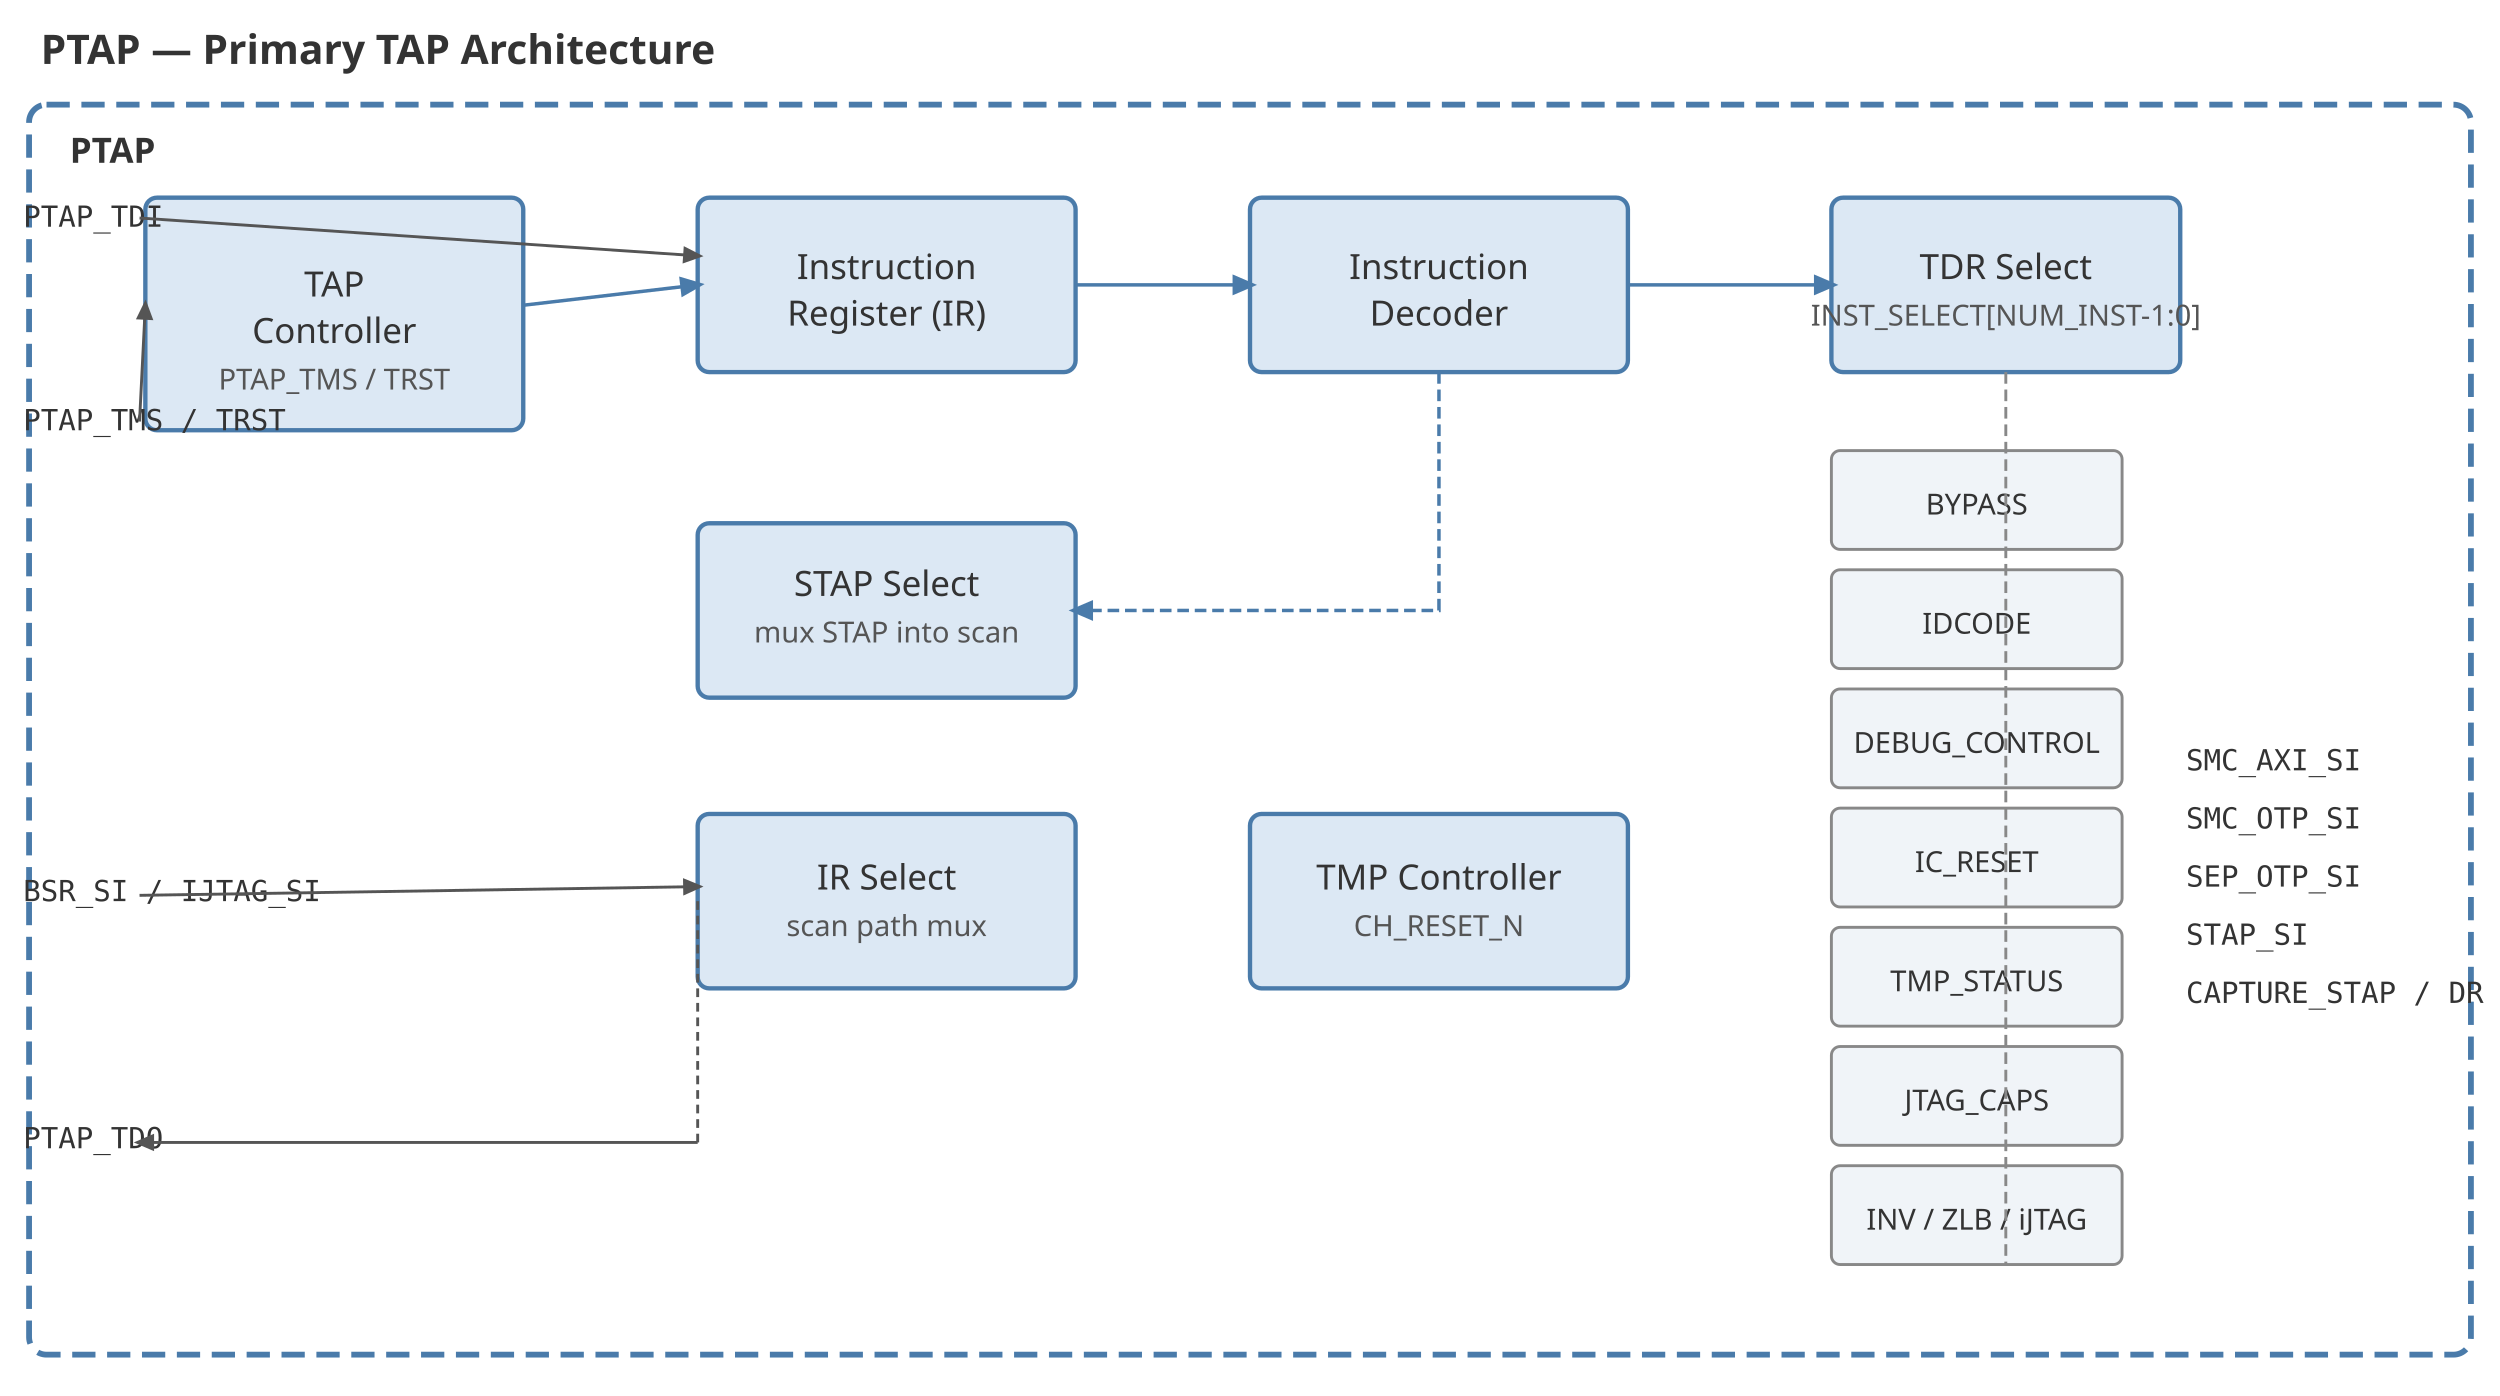
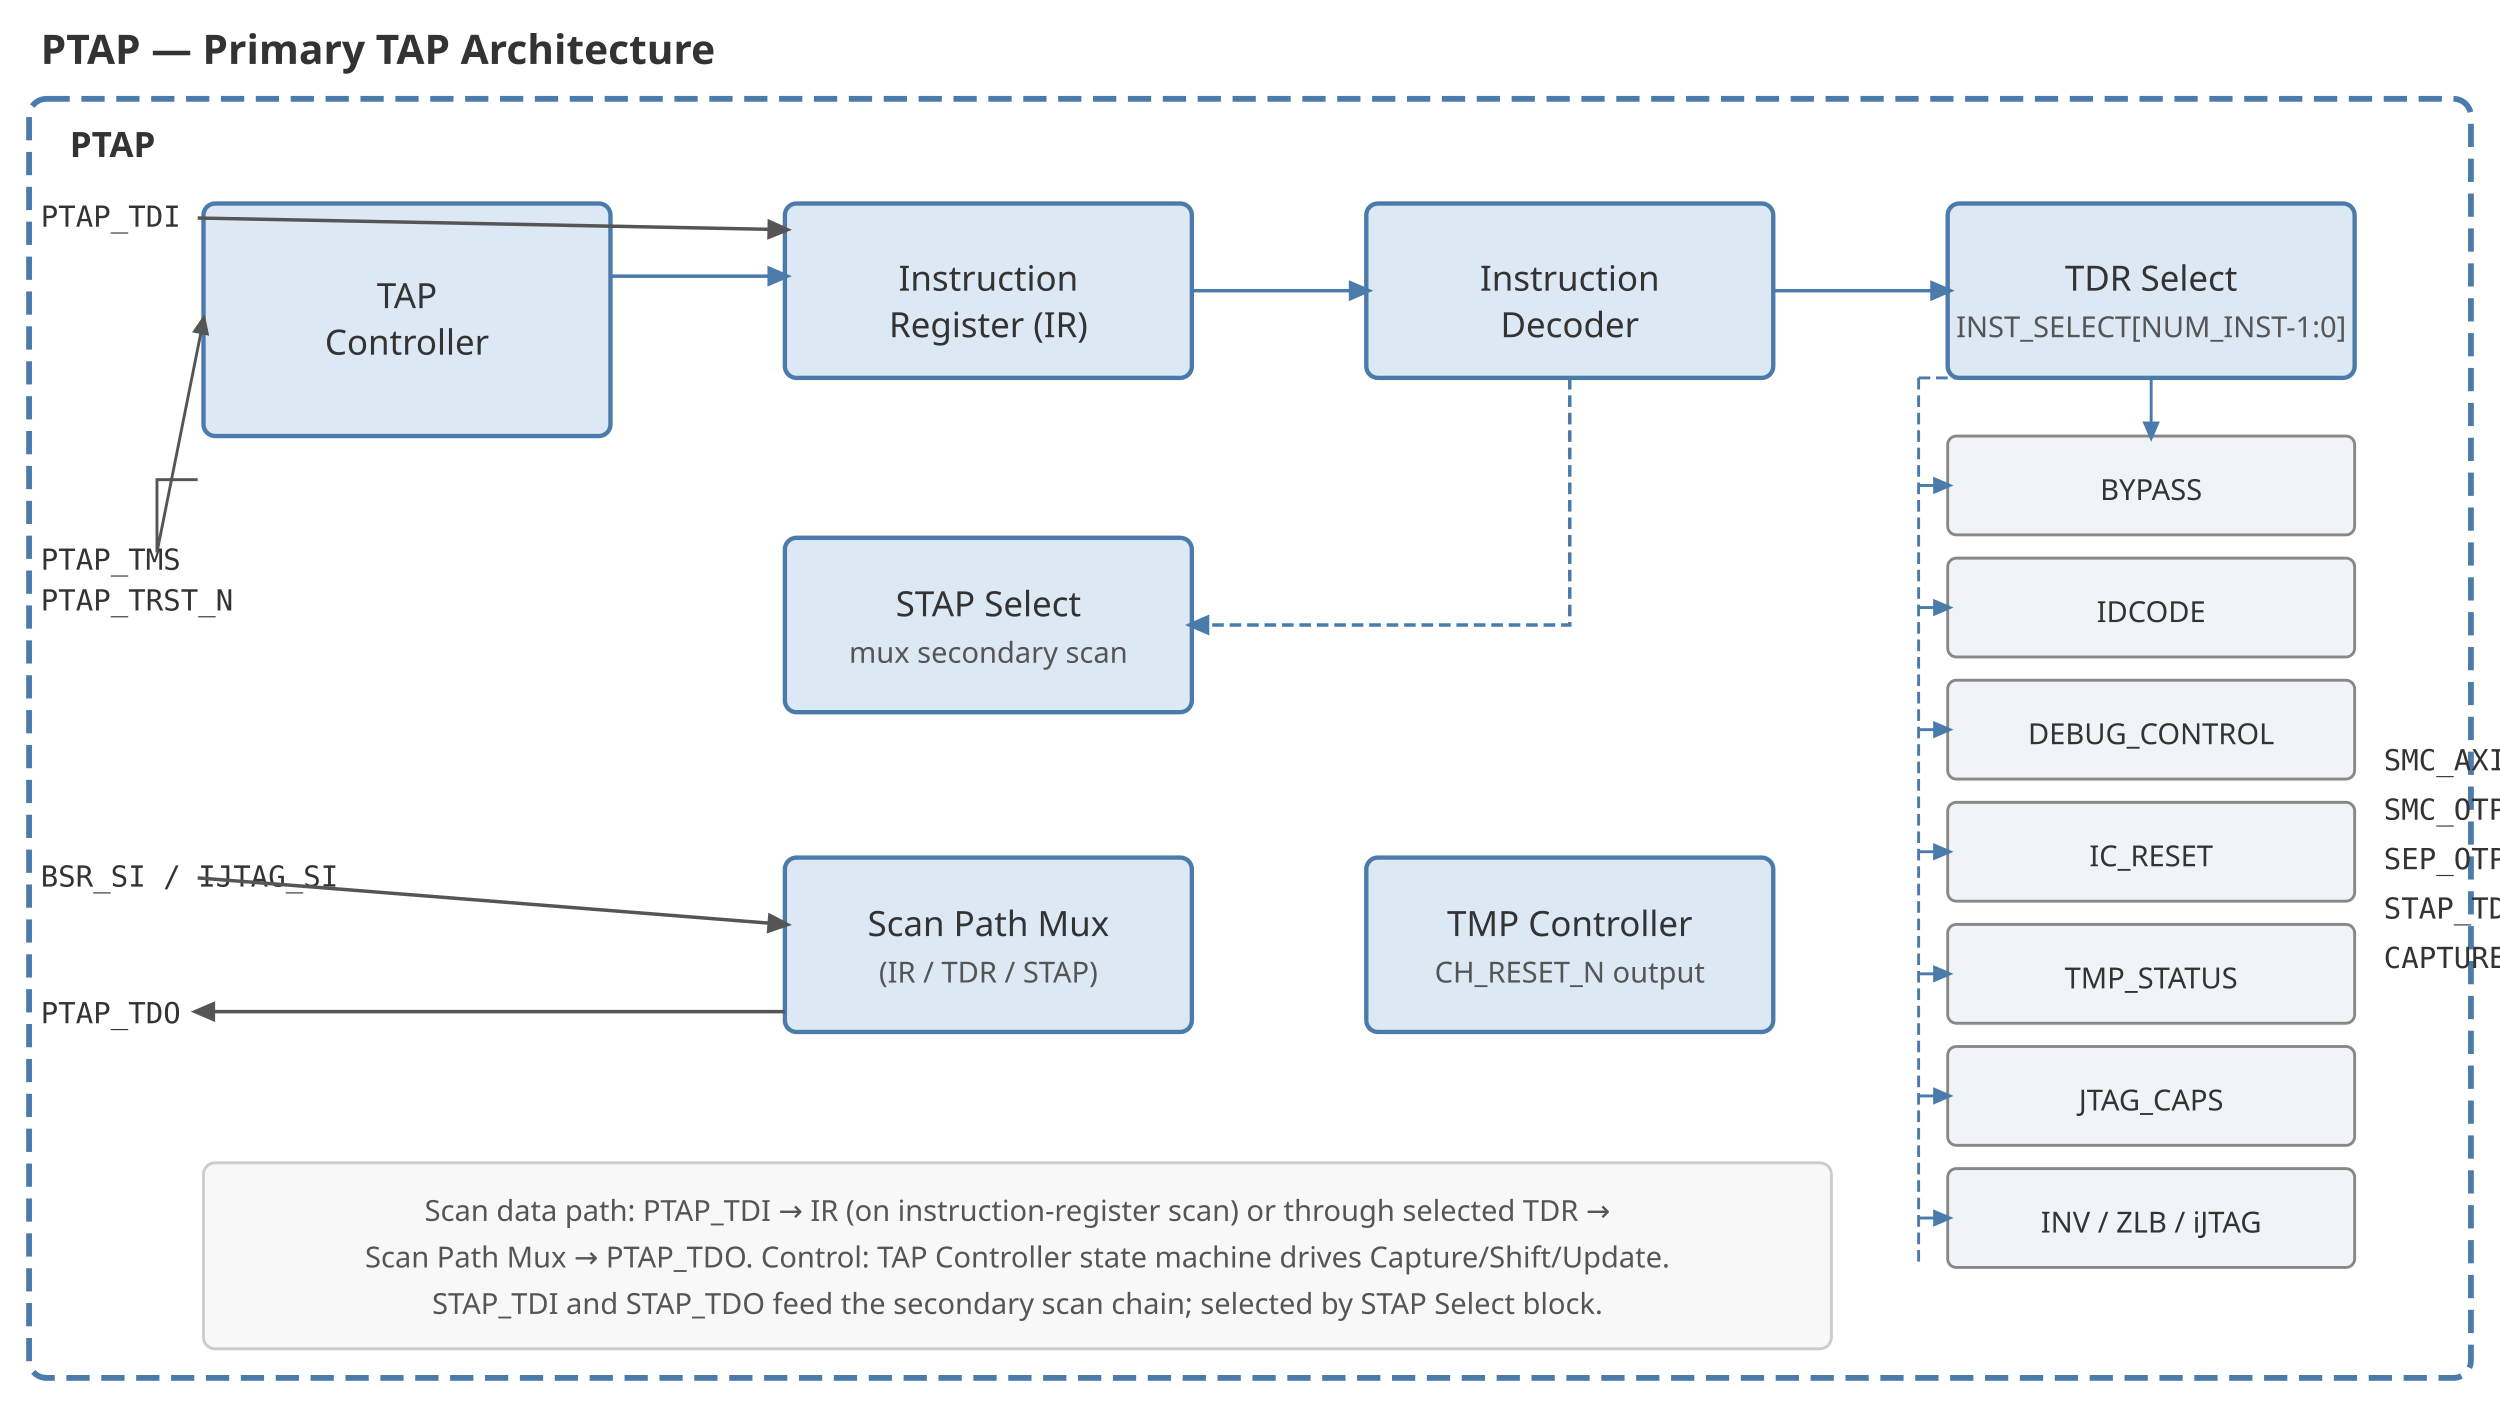
- <svg xmlns="http://www.w3.org/2000/svg" version="1.1" width="860" height="480" viewBox="0 0 860 480">
+ <svg xmlns="http://www.w3.org/2000/svg" version="1.1" width="860" height="490" viewBox="0 0 860 490">
  <defs>
    <style>
      text { font-family: sans-serif; fill: #333333; }
      .title  { font-size: 14px; font-weight: bold; }
      .label  { font-size: 12px; }
      .small  { font-size: 10px; fill: #555555; }
      .port   { font-size: 10px; font-family: monospace; fill: #333333; }
      .reg    { font-size: 10px; fill: #333333; }
    </style>
    <marker id="arr" markerWidth="7" markerHeight="7" refX="5" refY="3" orient="auto">
      <path d="M0,0 L0,6 L7,3 z" fill="#4a7baa" />
    </marker>
    <marker id="arr-g" markerWidth="7" markerHeight="7" refX="5" refY="3" orient="auto">
      <path d="M0,0 L0,6 L7,3 z" fill="#555555" />
    </marker>
  </defs>
  <text x="14" y="22" class="title">PTAP — Primary TAP Architecture</text>
-   <rect x="10" y="36" width="840" height="430" rx="6" fill="none" stroke="#4a7baa" stroke-width="2" stroke-dasharray="8 4" />
-   <text x="24" y="56" class="label" font-weight="bold" fill="#4a7baa">PTAP</text>
-   <rect x="50" y="68" width="130" height="80" rx="4" fill="#dce8f4" stroke="#4a7baa" stroke-width="1.5" />
-   <text x="115" y="102" class="label" text-anchor="middle">TAP</text>
-   <text x="115" y="118" class="label" text-anchor="middle">Controller</text>
-   <text x="115" y="134" class="small" text-anchor="middle">PTAP_TMS / TRST</text>
-   <rect x="240" y="68" width="130" height="60" rx="4" fill="#dce8f4" stroke="#4a7baa" stroke-width="1.5" />
-   <text x="305" y="96" class="label" text-anchor="middle">Instruction</text>
-   <text x="305" y="112" class="label" text-anchor="middle">Register (IR)</text>
-   <rect x="430" y="68" width="130" height="60" rx="4" fill="#dce8f4" stroke="#4a7baa" stroke-width="1.5" />
-   <text x="495" y="96" class="label" text-anchor="middle">Instruction</text>
-   <text x="495" y="112" class="label" text-anchor="middle">Decoder</text>
-   <line x1="180" y1="105" x2="240" y2="98" stroke="#4a7baa" stroke-width="1.2" marker-end="url(#arr)" />
-   <line x1="370" y1="98" x2="430" y2="98" stroke="#4a7baa" stroke-width="1.2" marker-end="url(#arr)" />
-   <rect x="630" y="68" width="120" height="60" rx="4" fill="#dce8f4" stroke="#4a7baa" stroke-width="1.5" />
-   <text x="690" y="96" class="label" text-anchor="middle">TDR Select</text>
-   <text x="690" y="112" class="small" text-anchor="middle">INST_SELECT[NUM_INST-1:0]</text>
-   <line x1="560" y1="98" x2="630" y2="98" stroke="#4a7baa" stroke-width="1.2" marker-end="url(#arr)" />
-   <rect x="630" y="155" width="100" height="34" rx="3" fill="#f0f4f8" stroke="#888888" stroke-width="1" />
-   <text x="680" y="177" class="reg" text-anchor="middle">BYPASS</text>
-   <rect x="630" y="196" width="100" height="34" rx="3" fill="#f0f4f8" stroke="#888888" stroke-width="1" />
-   <text x="680" y="218" class="reg" text-anchor="middle">IDCODE</text>
-   <rect x="630" y="237" width="100" height="34" rx="3" fill="#f0f4f8" stroke="#888888" stroke-width="1" />
-   <text x="680" y="259" class="reg" text-anchor="middle">DEBUG_CONTROL</text>
-   <rect x="630" y="278" width="100" height="34" rx="3" fill="#f0f4f8" stroke="#888888" stroke-width="1" />
-   <text x="680" y="300" class="reg" text-anchor="middle">IC_RESET</text>
-   <rect x="630" y="319" width="100" height="34" rx="3" fill="#f0f4f8" stroke="#888888" stroke-width="1" />
-   <text x="680" y="341" class="reg" text-anchor="middle">TMP_STATUS</text>
-   <rect x="630" y="360" width="100" height="34" rx="3" fill="#f0f4f8" stroke="#888888" stroke-width="1" />
-   <text x="680" y="382" class="reg" text-anchor="middle">JTAG_CAPS</text>
-   <rect x="630" y="401" width="100" height="34" rx="3" fill="#f0f4f8" stroke="#888888" stroke-width="1" />
-   <text x="680" y="423" class="reg" text-anchor="middle">INV / ZLB / iJTAG</text>
-   <line x1="690" y1="128" x2="690" y2="435" stroke="#888888" stroke-width="1" stroke-dasharray="4 2" />
-   <rect x="240" y="180" width="130" height="60" rx="4" fill="#dce8f4" stroke="#4a7baa" stroke-width="1.5" />
-   <text x="305" y="205" class="label" text-anchor="middle">STAP Select</text>
-   <text x="305" y="221" class="small" text-anchor="middle">mux STAP into scan</text>
-   <polyline points="495,128 495,210 370,210" fill="none" stroke="#4a7baa" stroke-width="1.2" stroke-dasharray="4 2" marker-end="url(#arr)" />
-   <rect x="240" y="280" width="130" height="60" rx="4" fill="#dce8f4" stroke="#4a7baa" stroke-width="1.5" />
-   <text x="305" y="306" class="label" text-anchor="middle">IR Select</text>
-   <text x="305" y="322" class="small" text-anchor="middle">scan path mux</text>
-   <rect x="430" y="280" width="130" height="60" rx="4" fill="#dce8f4" stroke="#4a7baa" stroke-width="1.5" />
-   <text x="495" y="306" class="label" text-anchor="middle">TMP Controller</text>
-   <text x="495" y="322" class="small" text-anchor="middle">CH_RESET_N</text>
-   <text x="8" y="78" class="port" text-anchor="start">PTAP_TDI</text>
-   <text x="8" y="148" class="port" text-anchor="start">PTAP_TMS / TRST</text>
-   <text x="8" y="310" class="port" text-anchor="start">BSR_SI / IJTAG_SI</text>
-   <line x1="48" y1="75" x2="240" y2="88" stroke="#555555" stroke-width="1" marker-end="url(#arr-g)" />
-   <line x1="48" y1="145" x2="50" y2="105" stroke="#555555" stroke-width="1" marker-end="url(#arr-g)" />
-   <line x1="48" y1="308" x2="240" y2="305" stroke="#555555" stroke-width="1" marker-end="url(#arr-g)" />
-   <text x="752" y="265" class="port">SMC_AXI_SI</text>
-   <text x="752" y="285" class="port">SMC_OTP_SI</text>
-   <text x="752" y="305" class="port">SEP_OTP_SI</text>
-   <text x="752" y="325" class="port">STAP_SI</text>
-   <text x="752" y="345" class="port">CAPTURE_STAP / DR</text>
-   <text x="8" y="395" class="port">PTAP_TDO</text>
-   <line x1="240" y1="393" x2="48" y2="393" stroke="#555555" stroke-width="1" marker-end="url(#arr-g)" />
-   <line x1="240" y1="393" x2="240" y2="310" stroke="#555555" stroke-width="1" stroke-dasharray="3 2" />
+   <rect x="10" y="34" width="840" height="440" rx="6" fill="none" stroke="#4a7baa" stroke-width="2" stroke-dasharray="8 4" />
+   <text x="24" y="54" class="label" font-weight="bold" fill="#4a7baa">PTAP</text>
+   <rect x="70" y="70" width="140" height="80" rx="4" fill="#dce8f4" stroke="#4a7baa" stroke-width="1.5" />
+   <text x="140" y="106" class="label" text-anchor="middle">TAP</text>
+   <text x="140" y="122" class="label" text-anchor="middle">Controller</text>
+   <text x="14" y="196" class="port">PTAP_TMS</text>
+   <text x="14" y="210" class="port">PTAP_TRST_N</text>
+   <polyline points="68,165 54,165 54,190 70,110" fill="none" stroke="#555555" stroke-width="1" marker-end="url(#arr-g)" />
+   <rect x="270" y="70" width="140" height="60" rx="4" fill="#dce8f4" stroke="#4a7baa" stroke-width="1.5" />
+   <text x="340" y="100" class="label" text-anchor="middle">Instruction</text>
+   <text x="340" y="116" class="label" text-anchor="middle">Register (IR)</text>
+   <line x1="210" y1="95" x2="270" y2="95" stroke="#4a7baa" stroke-width="1.2" marker-end="url(#arr)" />
+   <rect x="470" y="70" width="140" height="60" rx="4" fill="#dce8f4" stroke="#4a7baa" stroke-width="1.5" />
+   <text x="540" y="100" class="label" text-anchor="middle">Instruction</text>
+   <text x="540" y="116" class="label" text-anchor="middle">Decoder</text>
+   <line x1="410" y1="100" x2="470" y2="100" stroke="#4a7baa" stroke-width="1.2" marker-end="url(#arr)" />
+   <rect x="670" y="70" width="140" height="60" rx="4" fill="#dce8f4" stroke="#4a7baa" stroke-width="1.5" />
+   <text x="740" y="100" class="label" text-anchor="middle">TDR Select</text>
+   <text x="740" y="116" class="small" text-anchor="middle">INST_SELECT[NUM_INST-1:0]</text>
+   <line x1="610" y1="100" x2="670" y2="100" stroke="#4a7baa" stroke-width="1.2" marker-end="url(#arr)" />
+   <rect x="670" y="150" width="140" height="34" rx="3" fill="#f0f4f8" stroke="#888888" stroke-width="1" />
+   <text x="740" y="172" class="reg" text-anchor="middle">BYPASS</text>
+   <rect x="670" y="192" width="140" height="34" rx="3" fill="#f0f4f8" stroke="#888888" stroke-width="1" />
+   <text x="740" y="214" class="reg" text-anchor="middle">IDCODE</text>
+   <rect x="670" y="234" width="140" height="34" rx="3" fill="#f0f4f8" stroke="#888888" stroke-width="1" />
+   <text x="740" y="256" class="reg" text-anchor="middle">DEBUG_CONTROL</text>
+   <rect x="670" y="276" width="140" height="34" rx="3" fill="#f0f4f8" stroke="#888888" stroke-width="1" />
+   <text x="740" y="298" class="reg" text-anchor="middle">IC_RESET</text>
+   <rect x="670" y="318" width="140" height="34" rx="3" fill="#f0f4f8" stroke="#888888" stroke-width="1" />
+   <text x="740" y="340" class="reg" text-anchor="middle">TMP_STATUS</text>
+   <rect x="670" y="360" width="140" height="34" rx="3" fill="#f0f4f8" stroke="#888888" stroke-width="1" />
+   <text x="740" y="382" class="reg" text-anchor="middle">JTAG_CAPS</text>
+   <rect x="670" y="402" width="140" height="34" rx="3" fill="#f0f4f8" stroke="#888888" stroke-width="1" />
+   <text x="740" y="424" class="reg" text-anchor="middle">INV / ZLB / iJTAG</text>
+   <line x1="660" y1="130" x2="660" y2="436" stroke="#4a7baa" stroke-width="1" stroke-dasharray="4 2" />
+   <line x1="660" y1="167" x2="670" y2="167" stroke="#4a7baa" stroke-width="1" marker-end="url(#arr)" />
+   <line x1="660" y1="209" x2="670" y2="209" stroke="#4a7baa" stroke-width="1" marker-end="url(#arr)" />
+   <line x1="660" y1="251" x2="670" y2="251" stroke="#4a7baa" stroke-width="1" marker-end="url(#arr)" />
+   <line x1="660" y1="293" x2="670" y2="293" stroke="#4a7baa" stroke-width="1" marker-end="url(#arr)" />
+   <line x1="660" y1="335" x2="670" y2="335" stroke="#4a7baa" stroke-width="1" marker-end="url(#arr)" />
+   <line x1="660" y1="377" x2="670" y2="377" stroke="#4a7baa" stroke-width="1" marker-end="url(#arr)" />
+   <line x1="660" y1="419" x2="670" y2="419" stroke="#4a7baa" stroke-width="1" marker-end="url(#arr)" />
+   <line x1="660" y1="130" x2="740" y2="130" stroke="#4a7baa" stroke-width="1" stroke-dasharray="4 2" />
+   <line x1="740" y1="130" x2="740" y2="150" stroke="#4a7baa" stroke-width="1" marker-end="url(#arr)" />
+   <rect x="270" y="185" width="140" height="60" rx="4" fill="#dce8f4" stroke="#4a7baa" stroke-width="1.5" />
+   <text x="340" y="212" class="label" text-anchor="middle">STAP Select</text>
+   <text x="340" y="228" class="small" text-anchor="middle">mux secondary scan</text>
+   <polyline points="540,130 540,215 410,215" fill="none" stroke="#4a7baa" stroke-width="1.2" stroke-dasharray="4 2" marker-end="url(#arr)" />
+   <rect x="270" y="295" width="140" height="60" rx="4" fill="#dce8f4" stroke="#4a7baa" stroke-width="1.5" />
+   <text x="340" y="322" class="label" text-anchor="middle">Scan Path Mux</text>
+   <text x="340" y="338" class="small" text-anchor="middle">(IR / TDR / STAP)</text>
+   <rect x="470" y="295" width="140" height="60" rx="4" fill="#dce8f4" stroke="#4a7baa" stroke-width="1.5" />
+   <text x="540" y="322" class="label" text-anchor="middle">TMP Controller</text>
+   <text x="540" y="338" class="small" text-anchor="middle">CH_RESET_N output</text>
+   <text x="14" y="78" class="port">PTAP_TDI</text>
+   <line x1="68" y1="75" x2="270" y2="79" stroke="#555555" stroke-width="1.2" marker-end="url(#arr-g)" />
+   <text x="14" y="305" class="port">BSR_SI / IJTAG_SI</text>
+   <line x1="68" y1="302" x2="270" y2="318" stroke="#555555" stroke-width="1.2" marker-end="url(#arr-g)" />
+   <text x="14" y="352" class="port">PTAP_TDO</text>
+   <line x1="270" y1="348" x2="68" y2="348" stroke="#555555" stroke-width="1.2" marker-end="url(#arr-g)" />
+   <text x="820" y="265" class="port" text-anchor="start">SMC_AXI_SI</text>
+   <text x="820" y="282" class="port" text-anchor="start">SMC_OTP_SI</text>
+   <text x="820" y="299" class="port" text-anchor="start">SEP_OTP_SI</text>
+   <text x="820" y="316" class="port" text-anchor="start">STAP_TDI</text>
+   <text x="820" y="333" class="port" text-anchor="start">CAPTURE_DR</text>
+   <rect x="70" y="400" width="560" height="64" rx="4" fill="#f8f8f8" stroke="#cccccc" stroke-width="1" />
+   <text x="350" y="420" class="small" text-anchor="middle">
+     Scan data path: PTAP_TDI → IR (on instruction-register scan) or through selected TDR →
+   </text>
+   <text x="350" y="436" class="small" text-anchor="middle">
+     Scan Path Mux → PTAP_TDO.  Control: TAP Controller state machine drives Capture/Shift/Update.
+   </text>
+   <text x="350" y="452" class="small" text-anchor="middle">
+     STAP_TDI and STAP_TDO feed the secondary scan chain; selected by STAP Select block.
+   </text>
</svg>
